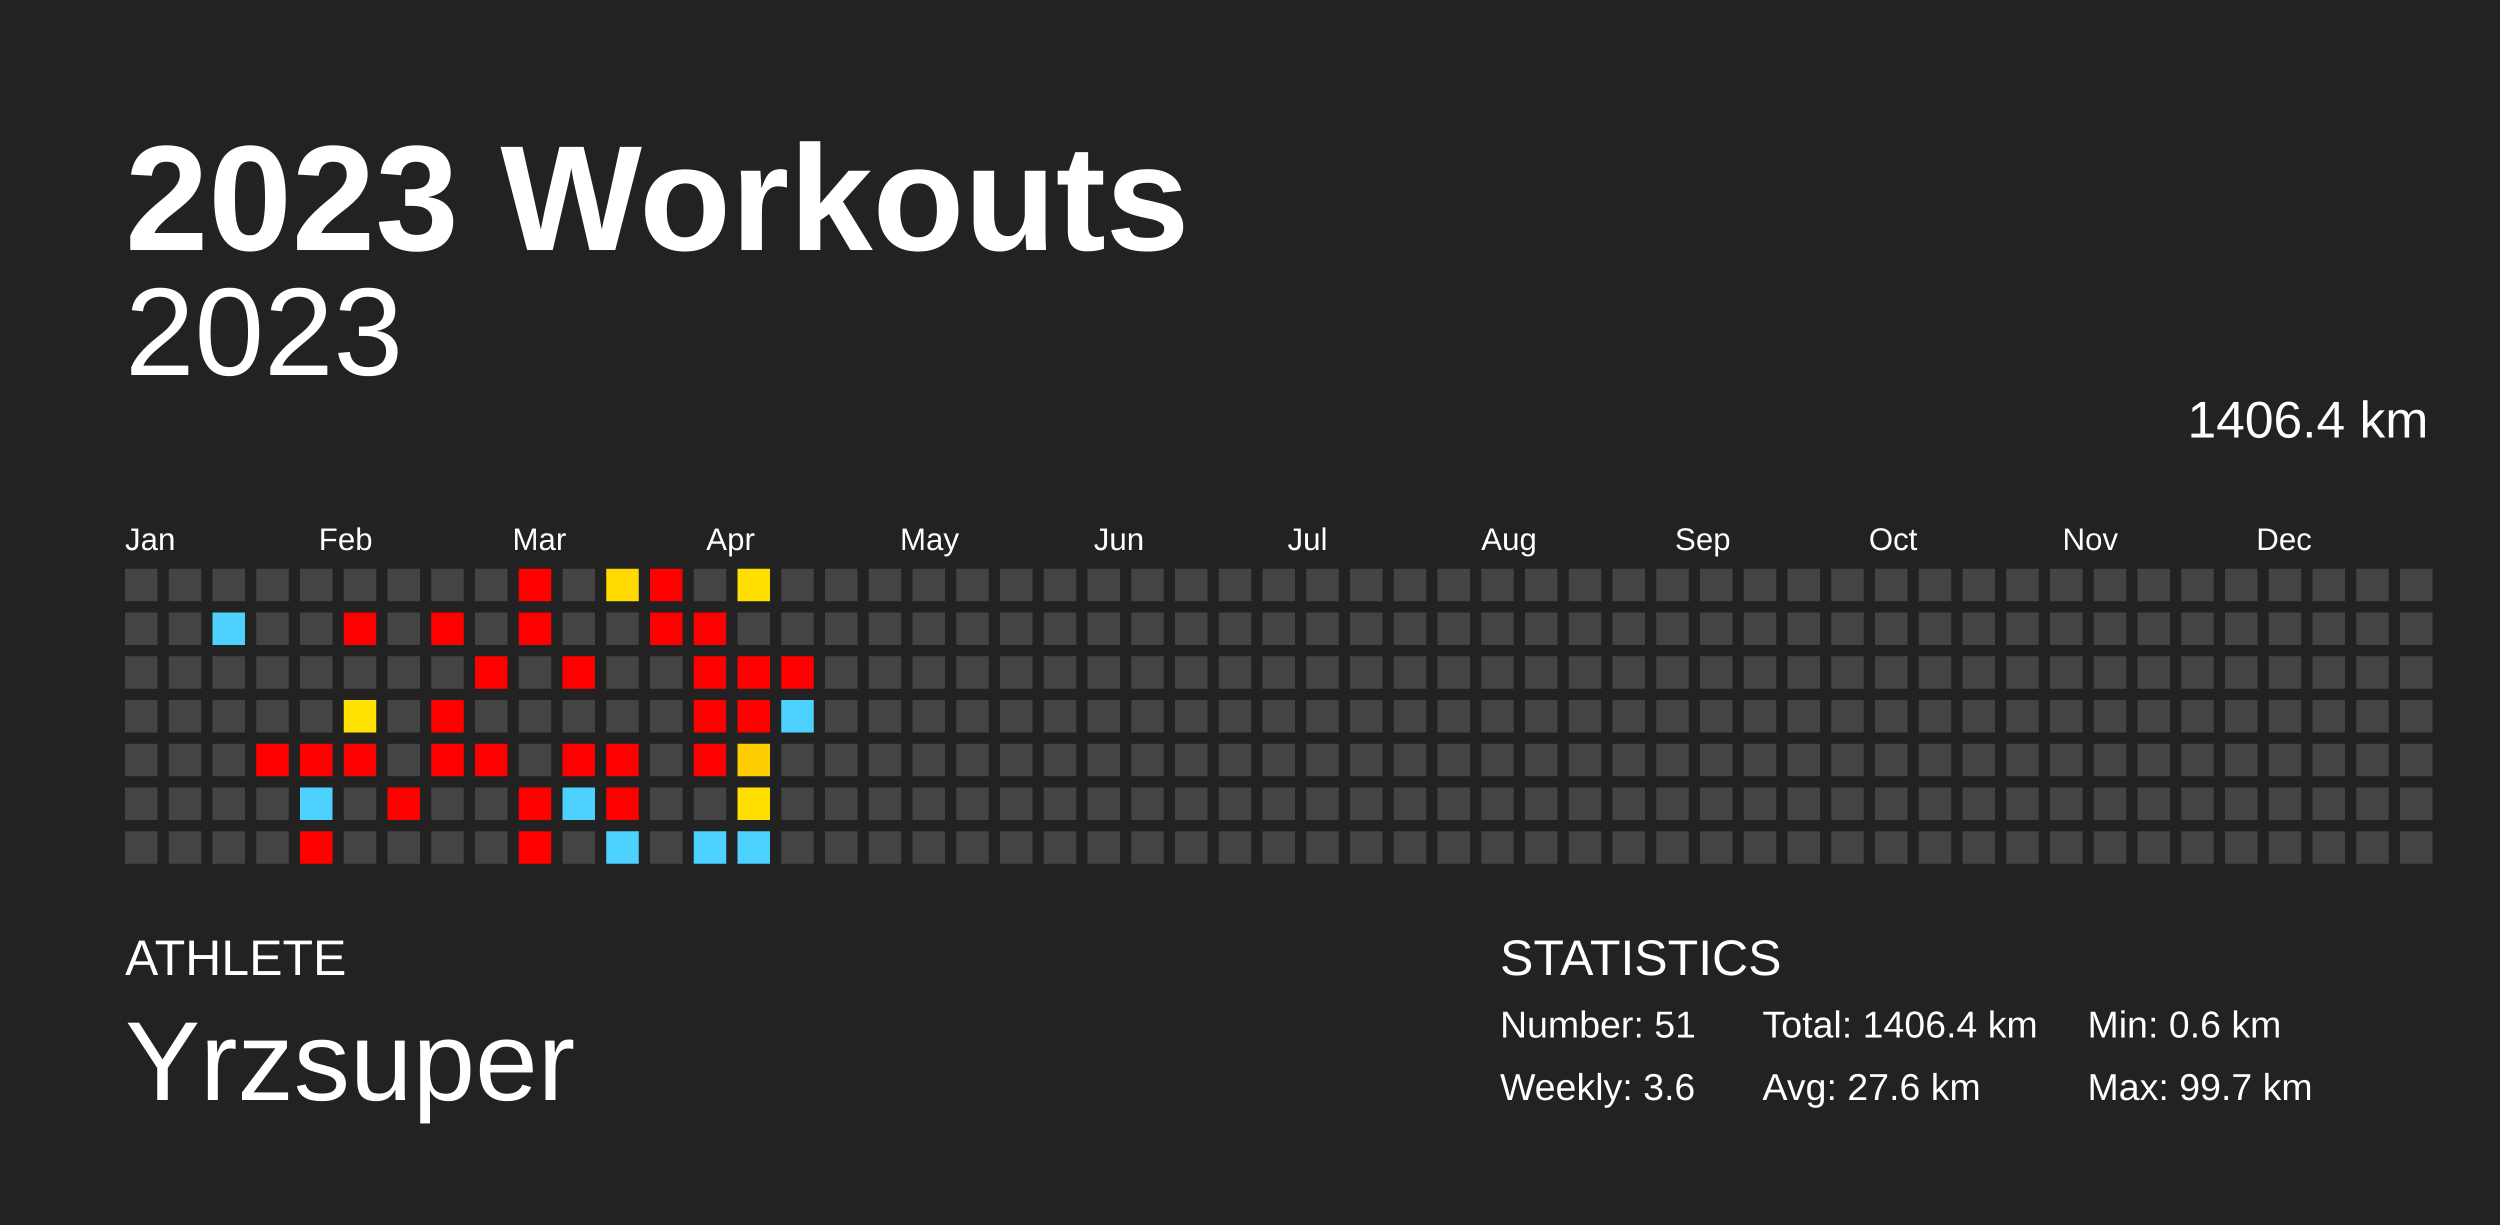
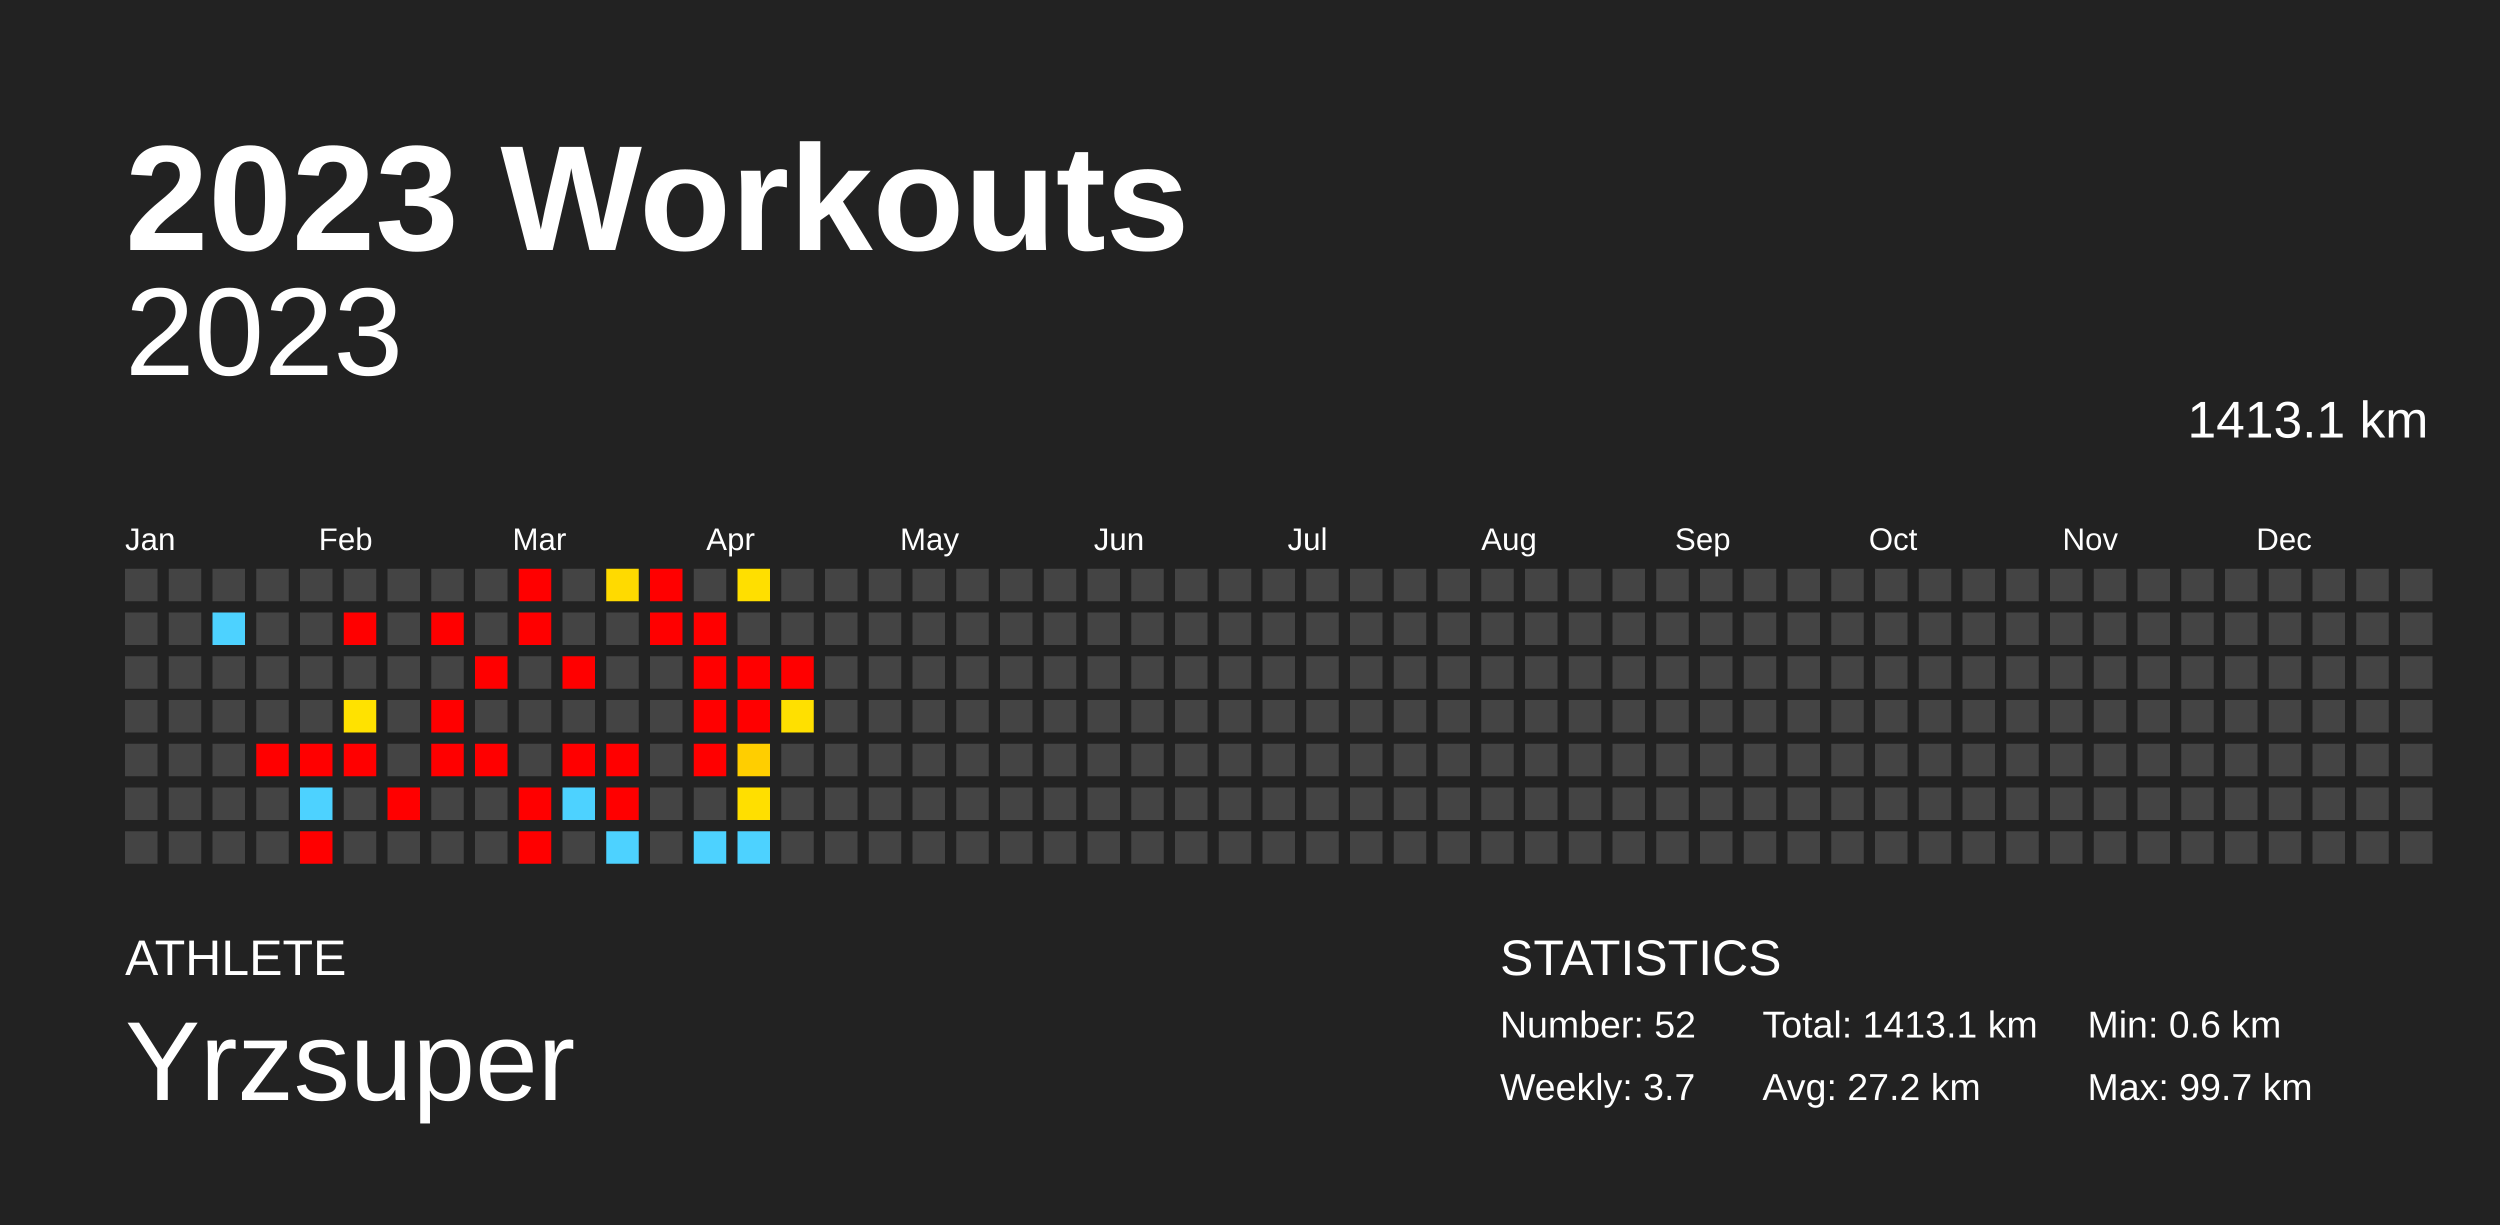
<svg xmlns="http://www.w3.org/2000/svg" baseProfile="full" height="98mm" version="1.1" viewBox="0,0,200,98" width="200mm">
  <defs />
  <rect fill="#222222" height="98" width="200" x="0" y="0" />
  <text fill="#FFFFFF" style="font-size:12px; font-family:Arial; font-weight:bold;" x="10" y="20">2023 Workouts</text>
  <text fill="#FFFFFF" style="font-size:4px; font-family:Arial" x="10" y="78">ATHLETE</text>
  <text fill="#FFFFFF" style="font-size:9px; font-family:Arial" x="10" y="88">Yrzsuper</text>
  <text fill="#FFFFFF" style="font-size:4px; font-family:Arial" x="120" y="78">STATISTICS</text>
-   <text fill="#FFFFFF" style="font-size:3px; font-family:Arial" x="120" y="83">Number: 51</text>
-   <text fill="#FFFFFF" style="font-size:3px; font-family:Arial" x="120" y="88">Weekly: 3.6</text>
-   <text fill="#FFFFFF" style="font-size:3px; font-family:Arial" x="141" y="83">Total: 1406.4 km</text>
-   <text fill="#FFFFFF" style="font-size:3px; font-family:Arial" x="141" y="88">Avg: 27.6 km</text>
+   <text fill="#FFFFFF" style="font-size:3px; font-family:Arial" x="120" y="83">Number: 52</text>
+   <text fill="#FFFFFF" style="font-size:3px; font-family:Arial" x="120" y="88">Weekly: 3.7</text>
+   <text fill="#FFFFFF" style="font-size:3px; font-family:Arial" x="141" y="83">Total: 1413.1 km</text>
+   <text fill="#FFFFFF" style="font-size:3px; font-family:Arial" x="141" y="88">Avg: 27.2 km</text>
  <text fill="#FFFFFF" style="font-size:3px; font-family:Arial" x="167" y="83">Min: 0.6 km</text>
  <text fill="#FFFFFF" style="font-size:3px; font-family:Arial" x="167" y="88">Max: 99.7 km</text>
  <text alignment-baseline="hanging" fill="#FFFFFF" style="font-size:10.0px; font-family:Arial;" x="10" y="30">2023</text>
-   <text alignment-baseline="hanging" fill="#FFFFFF" style="font-size:4.125px; font-family:Arial;" x="175" y="35">1406.4 km</text>
+   <text alignment-baseline="hanging" fill="#FFFFFF" style="font-size:4.125px; font-family:Arial;" x="175" y="35">1413.1 km</text>
  <text fill="#FFFFFF" style="font-size:2.5px; font-family:Arial" x="10.0" y="44">Jan</text>
  <text fill="#FFFFFF" style="font-size:2.5px; font-family:Arial" x="25.5" y="44">Feb</text>
  <text fill="#FFFFFF" style="font-size:2.5px; font-family:Arial" x="41.0" y="44">Mar</text>
  <text fill="#FFFFFF" style="font-size:2.5px; font-family:Arial" x="56.5" y="44">Apr</text>
  <text fill="#FFFFFF" style="font-size:2.5px; font-family:Arial" x="72.0" y="44">May</text>
  <text fill="#FFFFFF" style="font-size:2.5px; font-family:Arial" x="87.5" y="44">Jun</text>
  <text fill="#FFFFFF" style="font-size:2.5px; font-family:Arial" x="103.0" y="44">Jul</text>
  <text fill="#FFFFFF" style="font-size:2.5px; font-family:Arial" x="118.5" y="44">Aug</text>
  <text fill="#FFFFFF" style="font-size:2.5px; font-family:Arial" x="134.0" y="44">Sep</text>
  <text fill="#FFFFFF" style="font-size:2.5px; font-family:Arial" x="149.5" y="44">Oct</text>
  <text fill="#FFFFFF" style="font-size:2.5px; font-family:Arial" x="165.0" y="44">Nov</text>
  <text fill="#FFFFFF" style="font-size:2.5px; font-family:Arial" x="180.5" y="44">Dec</text>
  <rect fill="#444444" height="2.6" width="2.6" x="10.0" y="45.5" />
  <rect fill="#444444" height="2.6" width="2.6" x="10.0" y="49.0" />
  <rect fill="#444444" height="2.6" width="2.6" x="10.0" y="52.5" />
  <rect fill="#444444" height="2.6" width="2.6" x="10.0" y="56.0" />
  <rect fill="#444444" height="2.6" width="2.6" x="10.0" y="59.5" />
  <rect fill="#444444" height="2.6" width="2.6" x="10.0" y="63.0" />
  <rect fill="#444444" height="2.6" width="2.6" x="10.0" y="66.5" />
  <rect fill="#444444" height="2.6" width="2.6" x="13.5" y="45.5" />
  <rect fill="#444444" height="2.6" width="2.6" x="13.5" y="49.0" />
  <rect fill="#444444" height="2.6" width="2.6" x="13.5" y="52.5" />
  <rect fill="#444444" height="2.6" width="2.6" x="13.5" y="56.0" />
  <rect fill="#444444" height="2.6" width="2.6" x="13.5" y="59.5" />
  <rect fill="#444444" height="2.6" width="2.6" x="13.5" y="63.0" />
  <rect fill="#444444" height="2.6" width="2.6" x="13.5" y="66.5" />
  <rect fill="#444444" height="2.6" width="2.6" x="17.0" y="45.5" />
  <rect fill="#4dd2ff" height="2.6" width="2.6" x="17.0" y="49.0" />
  <rect fill="#444444" height="2.6" width="2.6" x="17.0" y="52.5" />
  <rect fill="#444444" height="2.6" width="2.6" x="17.0" y="56.0" />
  <rect fill="#444444" height="2.6" width="2.6" x="17.0" y="59.5" />
  <rect fill="#444444" height="2.6" width="2.6" x="17.0" y="63.0" />
  <rect fill="#444444" height="2.6" width="2.6" x="17.0" y="66.5" />
  <rect fill="#444444" height="2.6" width="2.6" x="20.5" y="45.5" />
  <rect fill="#444444" height="2.6" width="2.6" x="20.5" y="49.0" />
  <rect fill="#444444" height="2.6" width="2.6" x="20.5" y="52.5" />
  <rect fill="#444444" height="2.6" width="2.6" x="20.5" y="56.0" />
  <rect fill="red" height="2.6" width="2.6" x="20.5" y="59.5" />
  <rect fill="#444444" height="2.6" width="2.6" x="20.5" y="63.0" />
  <rect fill="#444444" height="2.6" width="2.6" x="20.5" y="66.5" />
  <rect fill="#444444" height="2.6" width="2.6" x="24.0" y="45.5" />
  <rect fill="#444444" height="2.6" width="2.6" x="24.0" y="49.0" />
  <rect fill="#444444" height="2.6" width="2.6" x="24.0" y="52.5" />
  <rect fill="#444444" height="2.6" width="2.6" x="24.0" y="56.0" />
  <rect fill="red" height="2.6" width="2.6" x="24.0" y="59.5" />
  <rect fill="#4dd2ff" height="2.6" width="2.6" x="24.0" y="63.0" />
  <rect fill="red" height="2.6" width="2.6" x="24.0" y="66.5" />
  <rect fill="#444444" height="2.6" width="2.6" x="27.5" y="45.5" />
  <rect fill="red" height="2.6" width="2.6" x="27.5" y="49.0" />
  <rect fill="#444444" height="2.6" width="2.6" x="27.5" y="52.5" />
  <rect fill="#ffe200" height="2.6" width="2.6" x="27.5" y="56.0" />
  <rect fill="red" height="2.6" width="2.6" x="27.5" y="59.5" />
  <rect fill="#444444" height="2.6" width="2.6" x="27.5" y="63.0" />
  <rect fill="#444444" height="2.6" width="2.6" x="27.5" y="66.5" />
  <rect fill="#444444" height="2.6" width="2.6" x="31.0" y="45.5" />
  <rect fill="#444444" height="2.6" width="2.6" x="31.0" y="49.0" />
  <rect fill="#444444" height="2.6" width="2.6" x="31.0" y="52.5" />
  <rect fill="#444444" height="2.6" width="2.6" x="31.0" y="56.0" />
  <rect fill="#444444" height="2.6" width="2.6" x="31.0" y="59.5" />
  <rect fill="red" height="2.6" width="2.6" x="31.0" y="63.0" />
  <rect fill="#444444" height="2.6" width="2.6" x="31.0" y="66.5" />
  <rect fill="#444444" height="2.6" width="2.6" x="34.5" y="45.5" />
  <rect fill="red" height="2.6" width="2.6" x="34.5" y="49.0" />
  <rect fill="#444444" height="2.6" width="2.6" x="34.5" y="52.5" />
  <rect fill="red" height="2.6" width="2.6" x="34.5" y="56.0" />
  <rect fill="red" height="2.6" width="2.6" x="34.5" y="59.5" />
  <rect fill="#444444" height="2.6" width="2.6" x="34.5" y="63.0" />
  <rect fill="#444444" height="2.6" width="2.6" x="34.5" y="66.5" />
  <rect fill="#444444" height="2.6" width="2.6" x="38.0" y="45.5" />
  <rect fill="#444444" height="2.6" width="2.6" x="38.0" y="49.0" />
  <rect fill="red" height="2.6" width="2.6" x="38.0" y="52.5" />
  <rect fill="#444444" height="2.6" width="2.6" x="38.0" y="56.0" />
  <rect fill="red" height="2.6" width="2.6" x="38.0" y="59.5" />
  <rect fill="#444444" height="2.6" width="2.6" x="38.0" y="63.0" />
  <rect fill="#444444" height="2.6" width="2.6" x="38.0" y="66.5" />
  <rect fill="red" height="2.6" width="2.6" x="41.5" y="45.5" />
  <rect fill="red" height="2.6" width="2.6" x="41.5" y="49.0" />
  <rect fill="#444444" height="2.6" width="2.6" x="41.5" y="52.5" />
  <rect fill="#444444" height="2.6" width="2.6" x="41.5" y="56.0" />
  <rect fill="#444444" height="2.6" width="2.6" x="41.5" y="59.5" />
  <rect fill="red" height="2.6" width="2.6" x="41.5" y="63.0" />
  <rect fill="red" height="2.6" width="2.6" x="41.5" y="66.5" />
  <rect fill="#444444" height="2.6" width="2.6" x="45.0" y="45.5" />
  <rect fill="#444444" height="2.6" width="2.6" x="45.0" y="49.0" />
  <rect fill="red" height="2.6" width="2.6" x="45.0" y="52.5" />
  <rect fill="#444444" height="2.6" width="2.6" x="45.0" y="56.0" />
  <rect fill="red" height="2.6" width="2.6" x="45.0" y="59.5" />
  <rect fill="#4dd2ff" height="2.6" width="2.6" x="45.0" y="63.0" />
  <rect fill="#444444" height="2.6" width="2.6" x="45.0" y="66.5" />
  <rect fill="#ffda00" height="2.6" width="2.6" x="48.5" y="45.5" />
  <rect fill="#444444" height="2.6" width="2.6" x="48.5" y="49.0" />
  <rect fill="#444444" height="2.6" width="2.6" x="48.5" y="52.5" />
  <rect fill="#444444" height="2.6" width="2.6" x="48.5" y="56.0" />
  <rect fill="red" height="2.6" width="2.6" x="48.5" y="59.5" />
  <rect fill="red" height="2.6" width="2.6" x="48.5" y="63.0" />
  <rect fill="#4dd2ff" height="2.6" width="2.6" x="48.5" y="66.5" />
  <rect fill="red" height="2.6" width="2.6" x="52.0" y="45.5" />
  <rect fill="red" height="2.6" width="2.6" x="52.0" y="49.0" />
  <rect fill="#444444" height="2.6" width="2.6" x="52.0" y="52.5" />
  <rect fill="#444444" height="2.6" width="2.6" x="52.0" y="56.0" />
  <rect fill="#444444" height="2.6" width="2.6" x="52.0" y="59.5" />
  <rect fill="#444444" height="2.6" width="2.6" x="52.0" y="63.0" />
  <rect fill="#444444" height="2.6" width="2.6" x="52.0" y="66.5" />
  <rect fill="#444444" height="2.6" width="2.6" x="55.5" y="45.5" />
  <rect fill="red" height="2.6" width="2.6" x="55.5" y="49.0" />
  <rect fill="red" height="2.6" width="2.6" x="55.5" y="52.5" />
  <rect fill="red" height="2.6" width="2.6" x="55.5" y="56.0" />
  <rect fill="red" height="2.6" width="2.6" x="55.5" y="59.5" />
  <rect fill="#444444" height="2.6" width="2.6" x="55.5" y="63.0" />
  <rect fill="#4dd2ff" height="2.6" width="2.6" x="55.5" y="66.5" />
  <rect fill="#ffdf00" height="2.6" width="2.6" x="59.0" y="45.5" />
  <rect fill="#444444" height="2.6" width="2.6" x="59.0" y="49.0" />
  <rect fill="red" height="2.6" width="2.6" x="59.0" y="52.5" />
  <rect fill="red" height="2.6" width="2.6" x="59.0" y="56.0" />
  <rect fill="#ffce00" height="2.6" width="2.6" x="59.0" y="59.5" />
  <rect fill="#ffdf00" height="2.6" width="2.6" x="59.0" y="63.0" />
  <rect fill="#4dd2ff" height="2.6" width="2.6" x="59.0" y="66.5" />
  <rect fill="#444444" height="2.6" width="2.6" x="62.5" y="45.5" />
  <rect fill="#444444" height="2.6" width="2.6" x="62.5" y="49.0" />
  <rect fill="red" height="2.6" width="2.6" x="62.5" y="52.5" />
-   <rect fill="#4dd2ff" height="2.6" width="2.6" x="62.5" y="56.0" />
+   <rect fill="#ffe000" height="2.6" width="2.6" x="62.5" y="56.0" />
  <rect fill="#444444" height="2.6" width="2.6" x="62.5" y="59.5" />
  <rect fill="#444444" height="2.6" width="2.6" x="62.5" y="63.0" />
  <rect fill="#444444" height="2.6" width="2.6" x="62.5" y="66.5" />
  <rect fill="#444444" height="2.6" width="2.6" x="66.0" y="45.5" />
  <rect fill="#444444" height="2.6" width="2.6" x="66.0" y="49.0" />
  <rect fill="#444444" height="2.6" width="2.6" x="66.0" y="52.5" />
  <rect fill="#444444" height="2.6" width="2.6" x="66.0" y="56.0" />
  <rect fill="#444444" height="2.6" width="2.6" x="66.0" y="59.5" />
  <rect fill="#444444" height="2.6" width="2.6" x="66.0" y="63.0" />
  <rect fill="#444444" height="2.6" width="2.6" x="66.0" y="66.5" />
  <rect fill="#444444" height="2.6" width="2.6" x="69.5" y="45.5" />
  <rect fill="#444444" height="2.6" width="2.6" x="69.5" y="49.0" />
  <rect fill="#444444" height="2.6" width="2.6" x="69.5" y="52.5" />
  <rect fill="#444444" height="2.6" width="2.6" x="69.5" y="56.0" />
  <rect fill="#444444" height="2.6" width="2.6" x="69.5" y="59.5" />
  <rect fill="#444444" height="2.6" width="2.6" x="69.5" y="63.0" />
  <rect fill="#444444" height="2.6" width="2.6" x="69.5" y="66.5" />
  <rect fill="#444444" height="2.6" width="2.6" x="73.0" y="45.5" />
  <rect fill="#444444" height="2.6" width="2.6" x="73.0" y="49.0" />
  <rect fill="#444444" height="2.6" width="2.6" x="73.0" y="52.5" />
  <rect fill="#444444" height="2.6" width="2.6" x="73.0" y="56.0" />
  <rect fill="#444444" height="2.6" width="2.6" x="73.0" y="59.5" />
  <rect fill="#444444" height="2.6" width="2.6" x="73.0" y="63.0" />
  <rect fill="#444444" height="2.6" width="2.6" x="73.0" y="66.5" />
  <rect fill="#444444" height="2.6" width="2.6" x="76.5" y="45.5" />
  <rect fill="#444444" height="2.6" width="2.6" x="76.5" y="49.0" />
  <rect fill="#444444" height="2.6" width="2.6" x="76.5" y="52.5" />
  <rect fill="#444444" height="2.6" width="2.6" x="76.5" y="56.0" />
  <rect fill="#444444" height="2.6" width="2.6" x="76.5" y="59.5" />
  <rect fill="#444444" height="2.6" width="2.6" x="76.5" y="63.0" />
  <rect fill="#444444" height="2.6" width="2.6" x="76.5" y="66.5" />
  <rect fill="#444444" height="2.6" width="2.6" x="80.0" y="45.5" />
  <rect fill="#444444" height="2.6" width="2.6" x="80.0" y="49.0" />
  <rect fill="#444444" height="2.6" width="2.6" x="80.0" y="52.5" />
  <rect fill="#444444" height="2.6" width="2.6" x="80.0" y="56.0" />
  <rect fill="#444444" height="2.6" width="2.6" x="80.0" y="59.5" />
  <rect fill="#444444" height="2.6" width="2.6" x="80.0" y="63.0" />
  <rect fill="#444444" height="2.6" width="2.6" x="80.0" y="66.5" />
  <rect fill="#444444" height="2.6" width="2.6" x="83.5" y="45.5" />
  <rect fill="#444444" height="2.6" width="2.6" x="83.5" y="49.0" />
  <rect fill="#444444" height="2.6" width="2.6" x="83.5" y="52.5" />
  <rect fill="#444444" height="2.6" width="2.6" x="83.5" y="56.0" />
  <rect fill="#444444" height="2.6" width="2.6" x="83.5" y="59.5" />
  <rect fill="#444444" height="2.6" width="2.6" x="83.5" y="63.0" />
  <rect fill="#444444" height="2.6" width="2.6" x="83.5" y="66.5" />
  <rect fill="#444444" height="2.6" width="2.6" x="87.0" y="45.5" />
  <rect fill="#444444" height="2.6" width="2.6" x="87.0" y="49.0" />
  <rect fill="#444444" height="2.6" width="2.6" x="87.0" y="52.5" />
  <rect fill="#444444" height="2.6" width="2.6" x="87.0" y="56.0" />
  <rect fill="#444444" height="2.6" width="2.6" x="87.0" y="59.5" />
  <rect fill="#444444" height="2.6" width="2.6" x="87.0" y="63.0" />
  <rect fill="#444444" height="2.6" width="2.6" x="87.0" y="66.5" />
  <rect fill="#444444" height="2.6" width="2.6" x="90.5" y="45.5" />
  <rect fill="#444444" height="2.6" width="2.6" x="90.5" y="49.0" />
  <rect fill="#444444" height="2.6" width="2.6" x="90.5" y="52.5" />
  <rect fill="#444444" height="2.6" width="2.6" x="90.5" y="56.0" />
  <rect fill="#444444" height="2.6" width="2.6" x="90.5" y="59.5" />
  <rect fill="#444444" height="2.6" width="2.6" x="90.5" y="63.0" />
  <rect fill="#444444" height="2.6" width="2.6" x="90.5" y="66.5" />
  <rect fill="#444444" height="2.6" width="2.6" x="94.0" y="45.5" />
  <rect fill="#444444" height="2.6" width="2.6" x="94.0" y="49.0" />
  <rect fill="#444444" height="2.6" width="2.6" x="94.0" y="52.5" />
  <rect fill="#444444" height="2.6" width="2.6" x="94.0" y="56.0" />
  <rect fill="#444444" height="2.6" width="2.6" x="94.0" y="59.5" />
  <rect fill="#444444" height="2.6" width="2.6" x="94.0" y="63.0" />
  <rect fill="#444444" height="2.6" width="2.6" x="94.0" y="66.5" />
  <rect fill="#444444" height="2.6" width="2.6" x="97.5" y="45.5" />
  <rect fill="#444444" height="2.6" width="2.6" x="97.5" y="49.0" />
  <rect fill="#444444" height="2.6" width="2.6" x="97.5" y="52.5" />
  <rect fill="#444444" height="2.6" width="2.6" x="97.5" y="56.0" />
  <rect fill="#444444" height="2.6" width="2.6" x="97.5" y="59.5" />
  <rect fill="#444444" height="2.6" width="2.6" x="97.5" y="63.0" />
  <rect fill="#444444" height="2.6" width="2.6" x="97.5" y="66.5" />
  <rect fill="#444444" height="2.6" width="2.6" x="101.0" y="45.5" />
  <rect fill="#444444" height="2.6" width="2.6" x="101.0" y="49.0" />
  <rect fill="#444444" height="2.6" width="2.6" x="101.0" y="52.5" />
  <rect fill="#444444" height="2.6" width="2.6" x="101.0" y="56.0" />
  <rect fill="#444444" height="2.6" width="2.6" x="101.0" y="59.5" />
  <rect fill="#444444" height="2.6" width="2.6" x="101.0" y="63.0" />
  <rect fill="#444444" height="2.6" width="2.6" x="101.0" y="66.5" />
  <rect fill="#444444" height="2.6" width="2.6" x="104.5" y="45.5" />
  <rect fill="#444444" height="2.6" width="2.6" x="104.5" y="49.0" />
  <rect fill="#444444" height="2.6" width="2.6" x="104.5" y="52.5" />
  <rect fill="#444444" height="2.6" width="2.6" x="104.5" y="56.0" />
  <rect fill="#444444" height="2.6" width="2.6" x="104.5" y="59.5" />
  <rect fill="#444444" height="2.6" width="2.6" x="104.5" y="63.0" />
  <rect fill="#444444" height="2.6" width="2.6" x="104.5" y="66.5" />
  <rect fill="#444444" height="2.6" width="2.6" x="108.0" y="45.5" />
  <rect fill="#444444" height="2.6" width="2.6" x="108.0" y="49.0" />
  <rect fill="#444444" height="2.6" width="2.6" x="108.0" y="52.5" />
  <rect fill="#444444" height="2.6" width="2.6" x="108.0" y="56.0" />
  <rect fill="#444444" height="2.6" width="2.6" x="108.0" y="59.5" />
  <rect fill="#444444" height="2.6" width="2.6" x="108.0" y="63.0" />
  <rect fill="#444444" height="2.6" width="2.6" x="108.0" y="66.5" />
  <rect fill="#444444" height="2.6" width="2.6" x="111.5" y="45.5" />
  <rect fill="#444444" height="2.6" width="2.6" x="111.5" y="49.0" />
  <rect fill="#444444" height="2.6" width="2.6" x="111.5" y="52.5" />
  <rect fill="#444444" height="2.6" width="2.6" x="111.5" y="56.0" />
  <rect fill="#444444" height="2.6" width="2.6" x="111.5" y="59.5" />
  <rect fill="#444444" height="2.6" width="2.6" x="111.5" y="63.0" />
  <rect fill="#444444" height="2.6" width="2.6" x="111.5" y="66.5" />
  <rect fill="#444444" height="2.6" width="2.6" x="115.0" y="45.5" />
  <rect fill="#444444" height="2.6" width="2.6" x="115.0" y="49.0" />
  <rect fill="#444444" height="2.6" width="2.6" x="115.0" y="52.5" />
  <rect fill="#444444" height="2.6" width="2.6" x="115.0" y="56.0" />
  <rect fill="#444444" height="2.6" width="2.6" x="115.0" y="59.5" />
  <rect fill="#444444" height="2.6" width="2.6" x="115.0" y="63.0" />
  <rect fill="#444444" height="2.6" width="2.6" x="115.0" y="66.5" />
  <rect fill="#444444" height="2.6" width="2.6" x="118.5" y="45.5" />
  <rect fill="#444444" height="2.6" width="2.6" x="118.5" y="49.0" />
  <rect fill="#444444" height="2.6" width="2.6" x="118.5" y="52.5" />
  <rect fill="#444444" height="2.6" width="2.6" x="118.5" y="56.0" />
  <rect fill="#444444" height="2.6" width="2.6" x="118.5" y="59.5" />
  <rect fill="#444444" height="2.6" width="2.6" x="118.5" y="63.0" />
  <rect fill="#444444" height="2.6" width="2.6" x="118.5" y="66.5" />
  <rect fill="#444444" height="2.6" width="2.6" x="122.0" y="45.5" />
  <rect fill="#444444" height="2.6" width="2.6" x="122.0" y="49.0" />
  <rect fill="#444444" height="2.6" width="2.6" x="122.0" y="52.5" />
  <rect fill="#444444" height="2.6" width="2.6" x="122.0" y="56.0" />
  <rect fill="#444444" height="2.6" width="2.6" x="122.0" y="59.5" />
  <rect fill="#444444" height="2.6" width="2.6" x="122.0" y="63.0" />
  <rect fill="#444444" height="2.6" width="2.6" x="122.0" y="66.5" />
  <rect fill="#444444" height="2.6" width="2.6" x="125.5" y="45.5" />
  <rect fill="#444444" height="2.6" width="2.6" x="125.5" y="49.0" />
  <rect fill="#444444" height="2.6" width="2.6" x="125.5" y="52.5" />
  <rect fill="#444444" height="2.6" width="2.6" x="125.5" y="56.0" />
  <rect fill="#444444" height="2.6" width="2.6" x="125.5" y="59.5" />
  <rect fill="#444444" height="2.6" width="2.6" x="125.5" y="63.0" />
  <rect fill="#444444" height="2.6" width="2.6" x="125.5" y="66.5" />
  <rect fill="#444444" height="2.6" width="2.6" x="129.0" y="45.5" />
  <rect fill="#444444" height="2.6" width="2.6" x="129.0" y="49.0" />
  <rect fill="#444444" height="2.6" width="2.6" x="129.0" y="52.5" />
  <rect fill="#444444" height="2.6" width="2.6" x="129.0" y="56.0" />
  <rect fill="#444444" height="2.6" width="2.6" x="129.0" y="59.5" />
  <rect fill="#444444" height="2.6" width="2.6" x="129.0" y="63.0" />
  <rect fill="#444444" height="2.6" width="2.6" x="129.0" y="66.5" />
  <rect fill="#444444" height="2.6" width="2.6" x="132.5" y="45.5" />
  <rect fill="#444444" height="2.6" width="2.6" x="132.5" y="49.0" />
  <rect fill="#444444" height="2.6" width="2.6" x="132.5" y="52.5" />
  <rect fill="#444444" height="2.6" width="2.6" x="132.5" y="56.0" />
  <rect fill="#444444" height="2.6" width="2.6" x="132.5" y="59.5" />
  <rect fill="#444444" height="2.6" width="2.6" x="132.5" y="63.0" />
  <rect fill="#444444" height="2.6" width="2.6" x="132.5" y="66.5" />
  <rect fill="#444444" height="2.6" width="2.6" x="136.0" y="45.5" />
  <rect fill="#444444" height="2.6" width="2.6" x="136.0" y="49.0" />
  <rect fill="#444444" height="2.6" width="2.6" x="136.0" y="52.5" />
  <rect fill="#444444" height="2.6" width="2.6" x="136.0" y="56.0" />
  <rect fill="#444444" height="2.6" width="2.6" x="136.0" y="59.5" />
  <rect fill="#444444" height="2.6" width="2.6" x="136.0" y="63.0" />
  <rect fill="#444444" height="2.6" width="2.6" x="136.0" y="66.5" />
  <rect fill="#444444" height="2.6" width="2.6" x="139.5" y="45.5" />
  <rect fill="#444444" height="2.6" width="2.6" x="139.5" y="49.0" />
  <rect fill="#444444" height="2.6" width="2.6" x="139.5" y="52.5" />
  <rect fill="#444444" height="2.6" width="2.6" x="139.5" y="56.0" />
  <rect fill="#444444" height="2.6" width="2.6" x="139.5" y="59.5" />
  <rect fill="#444444" height="2.6" width="2.6" x="139.5" y="63.0" />
  <rect fill="#444444" height="2.6" width="2.6" x="139.5" y="66.5" />
  <rect fill="#444444" height="2.6" width="2.6" x="143.0" y="45.5" />
  <rect fill="#444444" height="2.6" width="2.6" x="143.0" y="49.0" />
  <rect fill="#444444" height="2.6" width="2.6" x="143.0" y="52.5" />
  <rect fill="#444444" height="2.6" width="2.6" x="143.0" y="56.0" />
  <rect fill="#444444" height="2.6" width="2.6" x="143.0" y="59.5" />
  <rect fill="#444444" height="2.6" width="2.6" x="143.0" y="63.0" />
  <rect fill="#444444" height="2.6" width="2.6" x="143.0" y="66.5" />
  <rect fill="#444444" height="2.6" width="2.6" x="146.5" y="45.5" />
  <rect fill="#444444" height="2.6" width="2.6" x="146.5" y="49.0" />
  <rect fill="#444444" height="2.6" width="2.6" x="146.5" y="52.5" />
  <rect fill="#444444" height="2.6" width="2.6" x="146.5" y="56.0" />
  <rect fill="#444444" height="2.6" width="2.6" x="146.5" y="59.5" />
  <rect fill="#444444" height="2.6" width="2.6" x="146.5" y="63.0" />
  <rect fill="#444444" height="2.6" width="2.6" x="146.5" y="66.5" />
  <rect fill="#444444" height="2.6" width="2.6" x="150.0" y="45.5" />
  <rect fill="#444444" height="2.6" width="2.6" x="150.0" y="49.0" />
  <rect fill="#444444" height="2.6" width="2.6" x="150.0" y="52.5" />
  <rect fill="#444444" height="2.6" width="2.6" x="150.0" y="56.0" />
  <rect fill="#444444" height="2.6" width="2.6" x="150.0" y="59.5" />
  <rect fill="#444444" height="2.6" width="2.6" x="150.0" y="63.0" />
  <rect fill="#444444" height="2.6" width="2.6" x="150.0" y="66.5" />
  <rect fill="#444444" height="2.6" width="2.6" x="153.5" y="45.5" />
  <rect fill="#444444" height="2.6" width="2.6" x="153.5" y="49.0" />
  <rect fill="#444444" height="2.6" width="2.6" x="153.5" y="52.5" />
  <rect fill="#444444" height="2.6" width="2.6" x="153.5" y="56.0" />
  <rect fill="#444444" height="2.6" width="2.6" x="153.5" y="59.5" />
  <rect fill="#444444" height="2.6" width="2.6" x="153.5" y="63.0" />
  <rect fill="#444444" height="2.6" width="2.6" x="153.5" y="66.5" />
  <rect fill="#444444" height="2.6" width="2.6" x="157.0" y="45.5" />
  <rect fill="#444444" height="2.6" width="2.6" x="157.0" y="49.0" />
  <rect fill="#444444" height="2.6" width="2.6" x="157.0" y="52.5" />
  <rect fill="#444444" height="2.6" width="2.6" x="157.0" y="56.0" />
  <rect fill="#444444" height="2.6" width="2.6" x="157.0" y="59.5" />
  <rect fill="#444444" height="2.6" width="2.6" x="157.0" y="63.0" />
  <rect fill="#444444" height="2.6" width="2.6" x="157.0" y="66.5" />
  <rect fill="#444444" height="2.6" width="2.6" x="160.5" y="45.5" />
  <rect fill="#444444" height="2.6" width="2.6" x="160.5" y="49.0" />
  <rect fill="#444444" height="2.6" width="2.6" x="160.5" y="52.5" />
  <rect fill="#444444" height="2.6" width="2.6" x="160.5" y="56.0" />
  <rect fill="#444444" height="2.6" width="2.6" x="160.5" y="59.5" />
  <rect fill="#444444" height="2.6" width="2.6" x="160.5" y="63.0" />
  <rect fill="#444444" height="2.6" width="2.6" x="160.5" y="66.5" />
  <rect fill="#444444" height="2.6" width="2.6" x="164.0" y="45.5" />
  <rect fill="#444444" height="2.6" width="2.6" x="164.0" y="49.0" />
  <rect fill="#444444" height="2.6" width="2.6" x="164.0" y="52.5" />
  <rect fill="#444444" height="2.6" width="2.6" x="164.0" y="56.0" />
  <rect fill="#444444" height="2.6" width="2.6" x="164.0" y="59.5" />
  <rect fill="#444444" height="2.6" width="2.6" x="164.0" y="63.0" />
  <rect fill="#444444" height="2.6" width="2.6" x="164.0" y="66.5" />
  <rect fill="#444444" height="2.6" width="2.6" x="167.5" y="45.5" />
  <rect fill="#444444" height="2.6" width="2.6" x="167.5" y="49.0" />
  <rect fill="#444444" height="2.6" width="2.6" x="167.5" y="52.5" />
  <rect fill="#444444" height="2.6" width="2.6" x="167.5" y="56.0" />
  <rect fill="#444444" height="2.6" width="2.6" x="167.5" y="59.5" />
  <rect fill="#444444" height="2.6" width="2.6" x="167.5" y="63.0" />
  <rect fill="#444444" height="2.6" width="2.6" x="167.5" y="66.5" />
  <rect fill="#444444" height="2.6" width="2.6" x="171.0" y="45.5" />
  <rect fill="#444444" height="2.6" width="2.6" x="171.0" y="49.0" />
  <rect fill="#444444" height="2.6" width="2.6" x="171.0" y="52.5" />
  <rect fill="#444444" height="2.6" width="2.6" x="171.0" y="56.0" />
  <rect fill="#444444" height="2.6" width="2.6" x="171.0" y="59.5" />
  <rect fill="#444444" height="2.6" width="2.6" x="171.0" y="63.0" />
  <rect fill="#444444" height="2.6" width="2.6" x="171.0" y="66.5" />
  <rect fill="#444444" height="2.6" width="2.6" x="174.5" y="45.5" />
  <rect fill="#444444" height="2.6" width="2.6" x="174.5" y="49.0" />
  <rect fill="#444444" height="2.6" width="2.6" x="174.5" y="52.5" />
  <rect fill="#444444" height="2.6" width="2.6" x="174.5" y="56.0" />
  <rect fill="#444444" height="2.6" width="2.6" x="174.5" y="59.5" />
  <rect fill="#444444" height="2.6" width="2.6" x="174.5" y="63.0" />
  <rect fill="#444444" height="2.6" width="2.6" x="174.5" y="66.5" />
  <rect fill="#444444" height="2.6" width="2.6" x="178.0" y="45.5" />
  <rect fill="#444444" height="2.6" width="2.6" x="178.0" y="49.0" />
  <rect fill="#444444" height="2.6" width="2.6" x="178.0" y="52.5" />
  <rect fill="#444444" height="2.6" width="2.6" x="178.0" y="56.0" />
  <rect fill="#444444" height="2.6" width="2.6" x="178.0" y="59.5" />
  <rect fill="#444444" height="2.6" width="2.6" x="178.0" y="63.0" />
  <rect fill="#444444" height="2.6" width="2.6" x="178.0" y="66.5" />
  <rect fill="#444444" height="2.6" width="2.6" x="181.5" y="45.5" />
  <rect fill="#444444" height="2.6" width="2.6" x="181.5" y="49.0" />
  <rect fill="#444444" height="2.6" width="2.6" x="181.5" y="52.5" />
  <rect fill="#444444" height="2.6" width="2.6" x="181.5" y="56.0" />
  <rect fill="#444444" height="2.6" width="2.6" x="181.5" y="59.5" />
  <rect fill="#444444" height="2.6" width="2.6" x="181.5" y="63.0" />
  <rect fill="#444444" height="2.6" width="2.6" x="181.5" y="66.5" />
  <rect fill="#444444" height="2.6" width="2.6" x="185.0" y="45.5" />
  <rect fill="#444444" height="2.6" width="2.6" x="185.0" y="49.0" />
  <rect fill="#444444" height="2.6" width="2.6" x="185.0" y="52.5" />
  <rect fill="#444444" height="2.6" width="2.6" x="185.0" y="56.0" />
  <rect fill="#444444" height="2.6" width="2.6" x="185.0" y="59.5" />
  <rect fill="#444444" height="2.6" width="2.6" x="185.0" y="63.0" />
  <rect fill="#444444" height="2.6" width="2.6" x="185.0" y="66.5" />
  <rect fill="#444444" height="2.6" width="2.6" x="188.5" y="45.5" />
  <rect fill="#444444" height="2.6" width="2.6" x="188.5" y="49.0" />
  <rect fill="#444444" height="2.6" width="2.6" x="188.5" y="52.5" />
  <rect fill="#444444" height="2.6" width="2.6" x="188.5" y="56.0" />
  <rect fill="#444444" height="2.6" width="2.6" x="188.5" y="59.5" />
  <rect fill="#444444" height="2.6" width="2.6" x="188.5" y="63.0" />
  <rect fill="#444444" height="2.6" width="2.6" x="188.5" y="66.5" />
  <rect fill="#444444" height="2.6" width="2.6" x="192.0" y="45.5" />
  <rect fill="#444444" height="2.6" width="2.6" x="192.0" y="49.0" />
  <rect fill="#444444" height="2.6" width="2.6" x="192.0" y="52.5" />
  <rect fill="#444444" height="2.6" width="2.6" x="192.0" y="56.0" />
  <rect fill="#444444" height="2.6" width="2.6" x="192.0" y="59.5" />
  <rect fill="#444444" height="2.6" width="2.6" x="192.0" y="63.0" />
  <rect fill="#444444" height="2.6" width="2.6" x="192.0" y="66.5" />
</svg>
